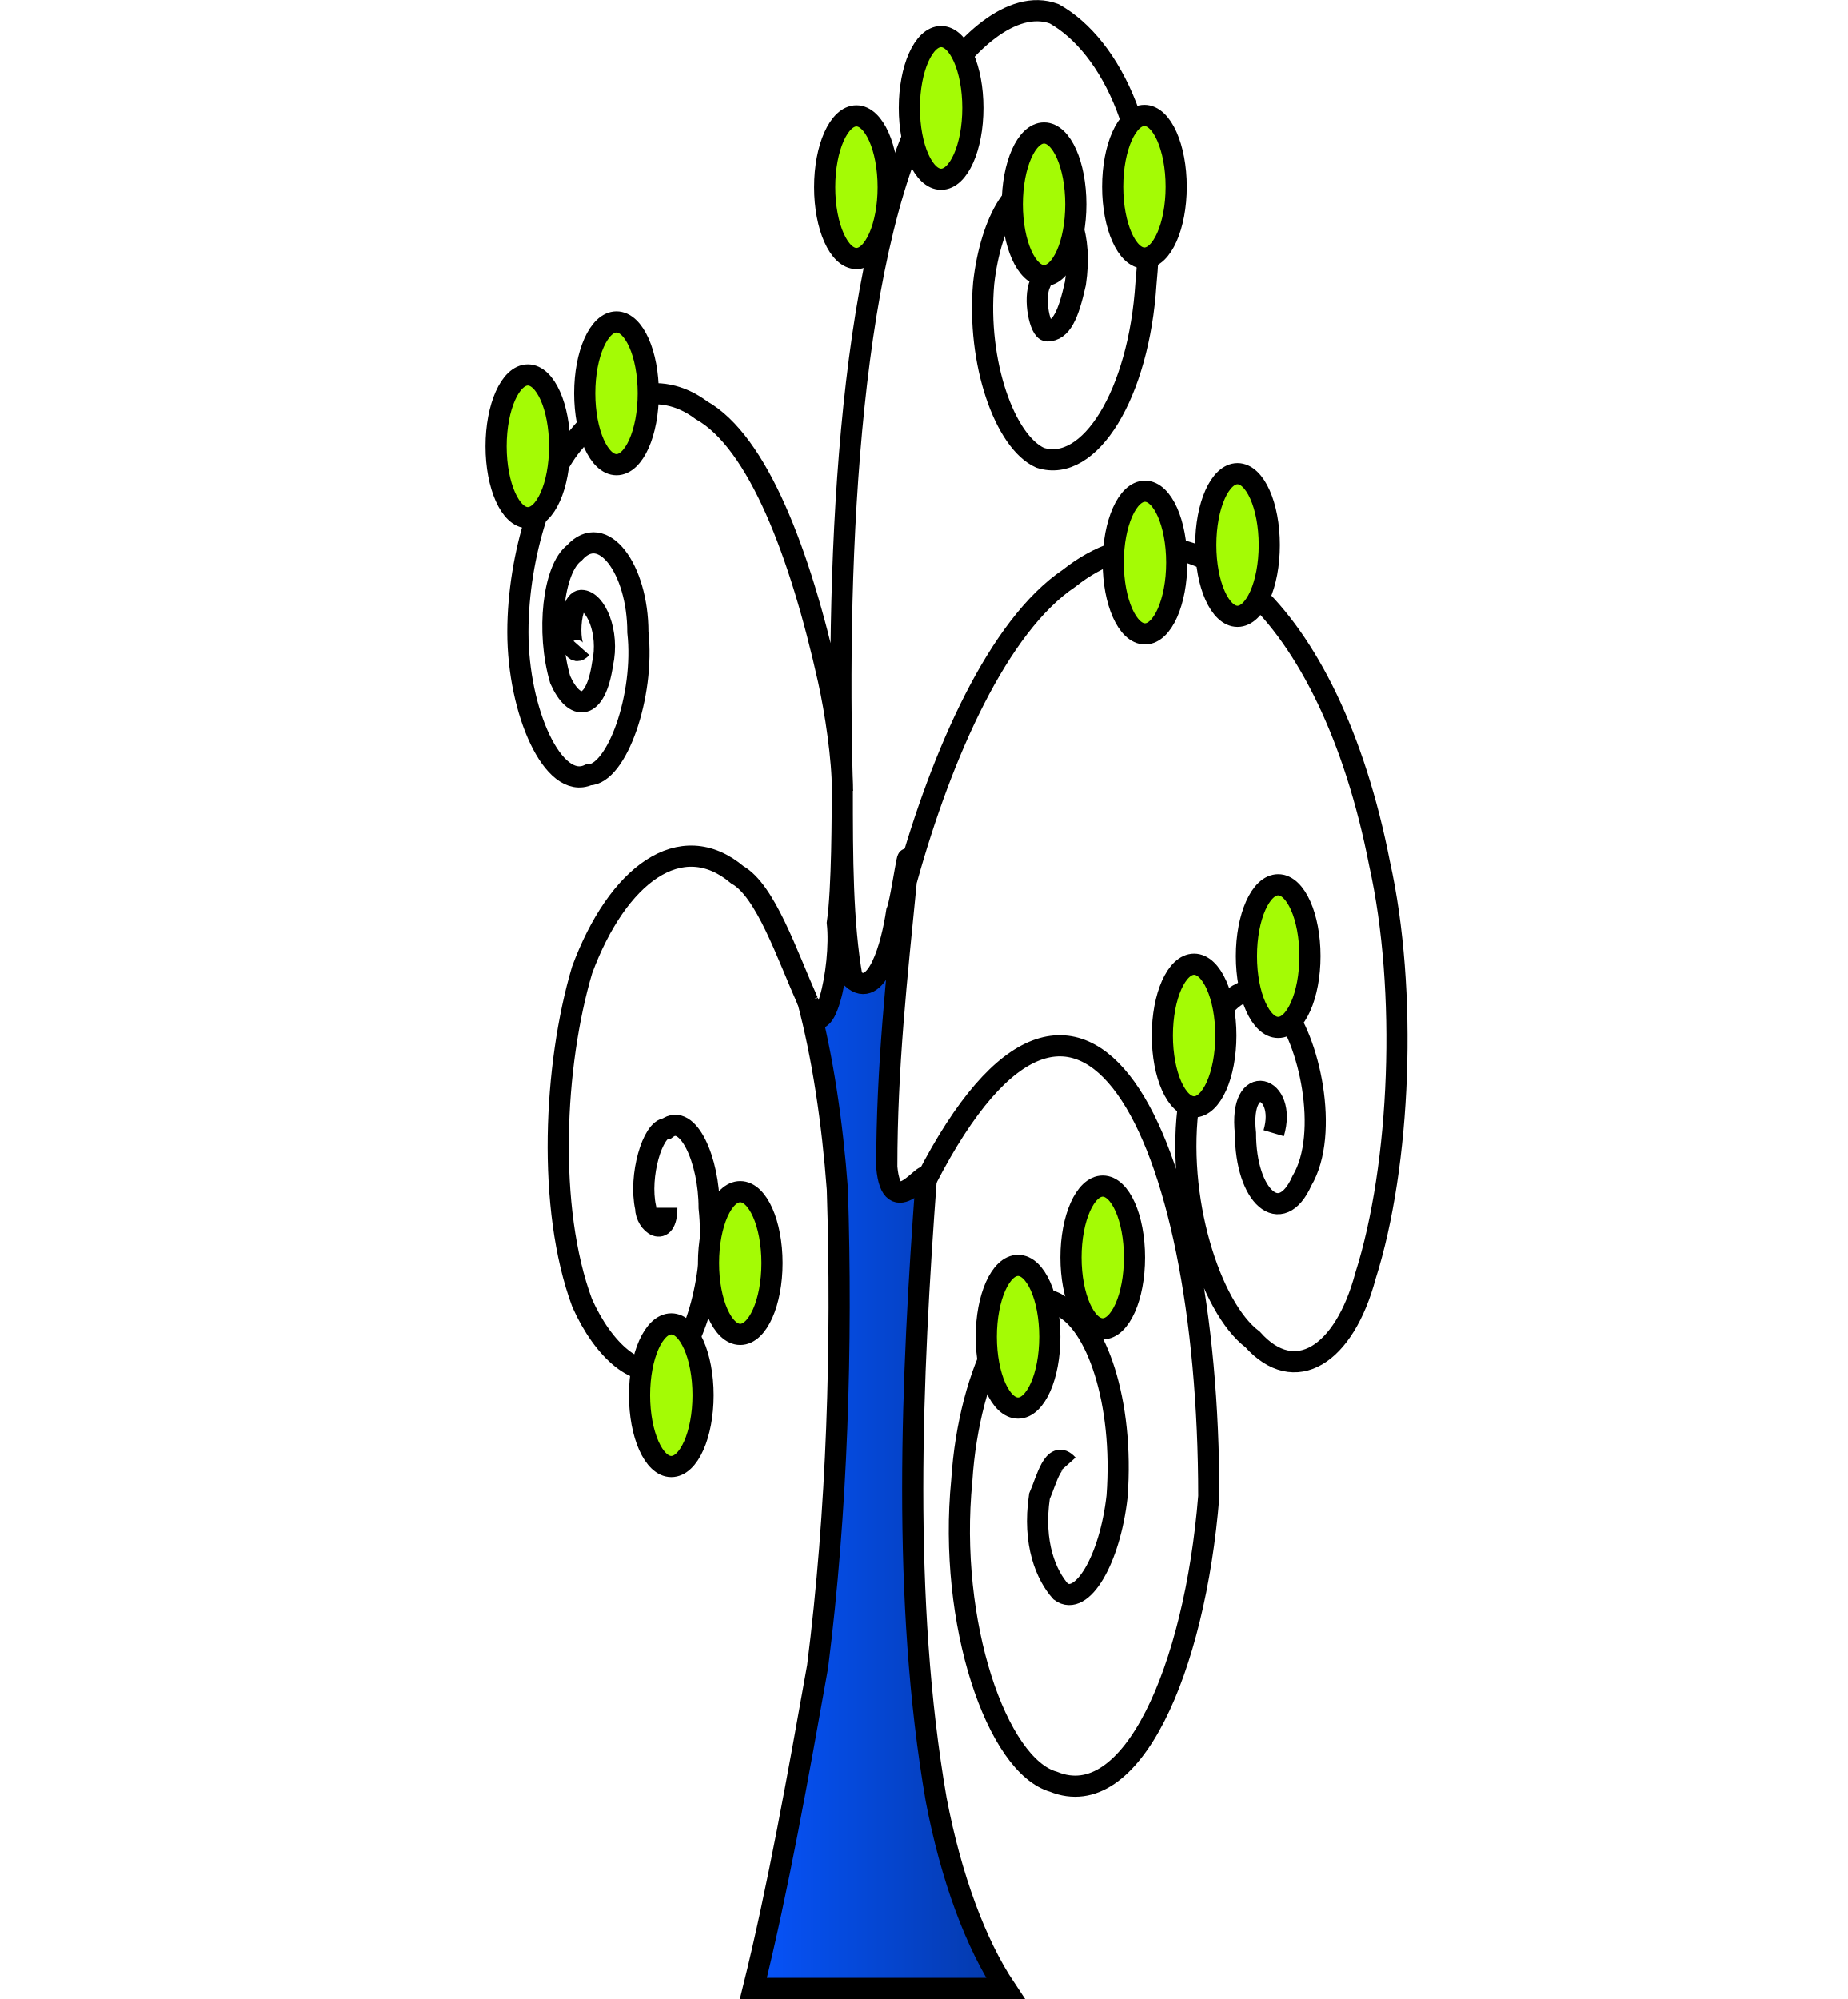
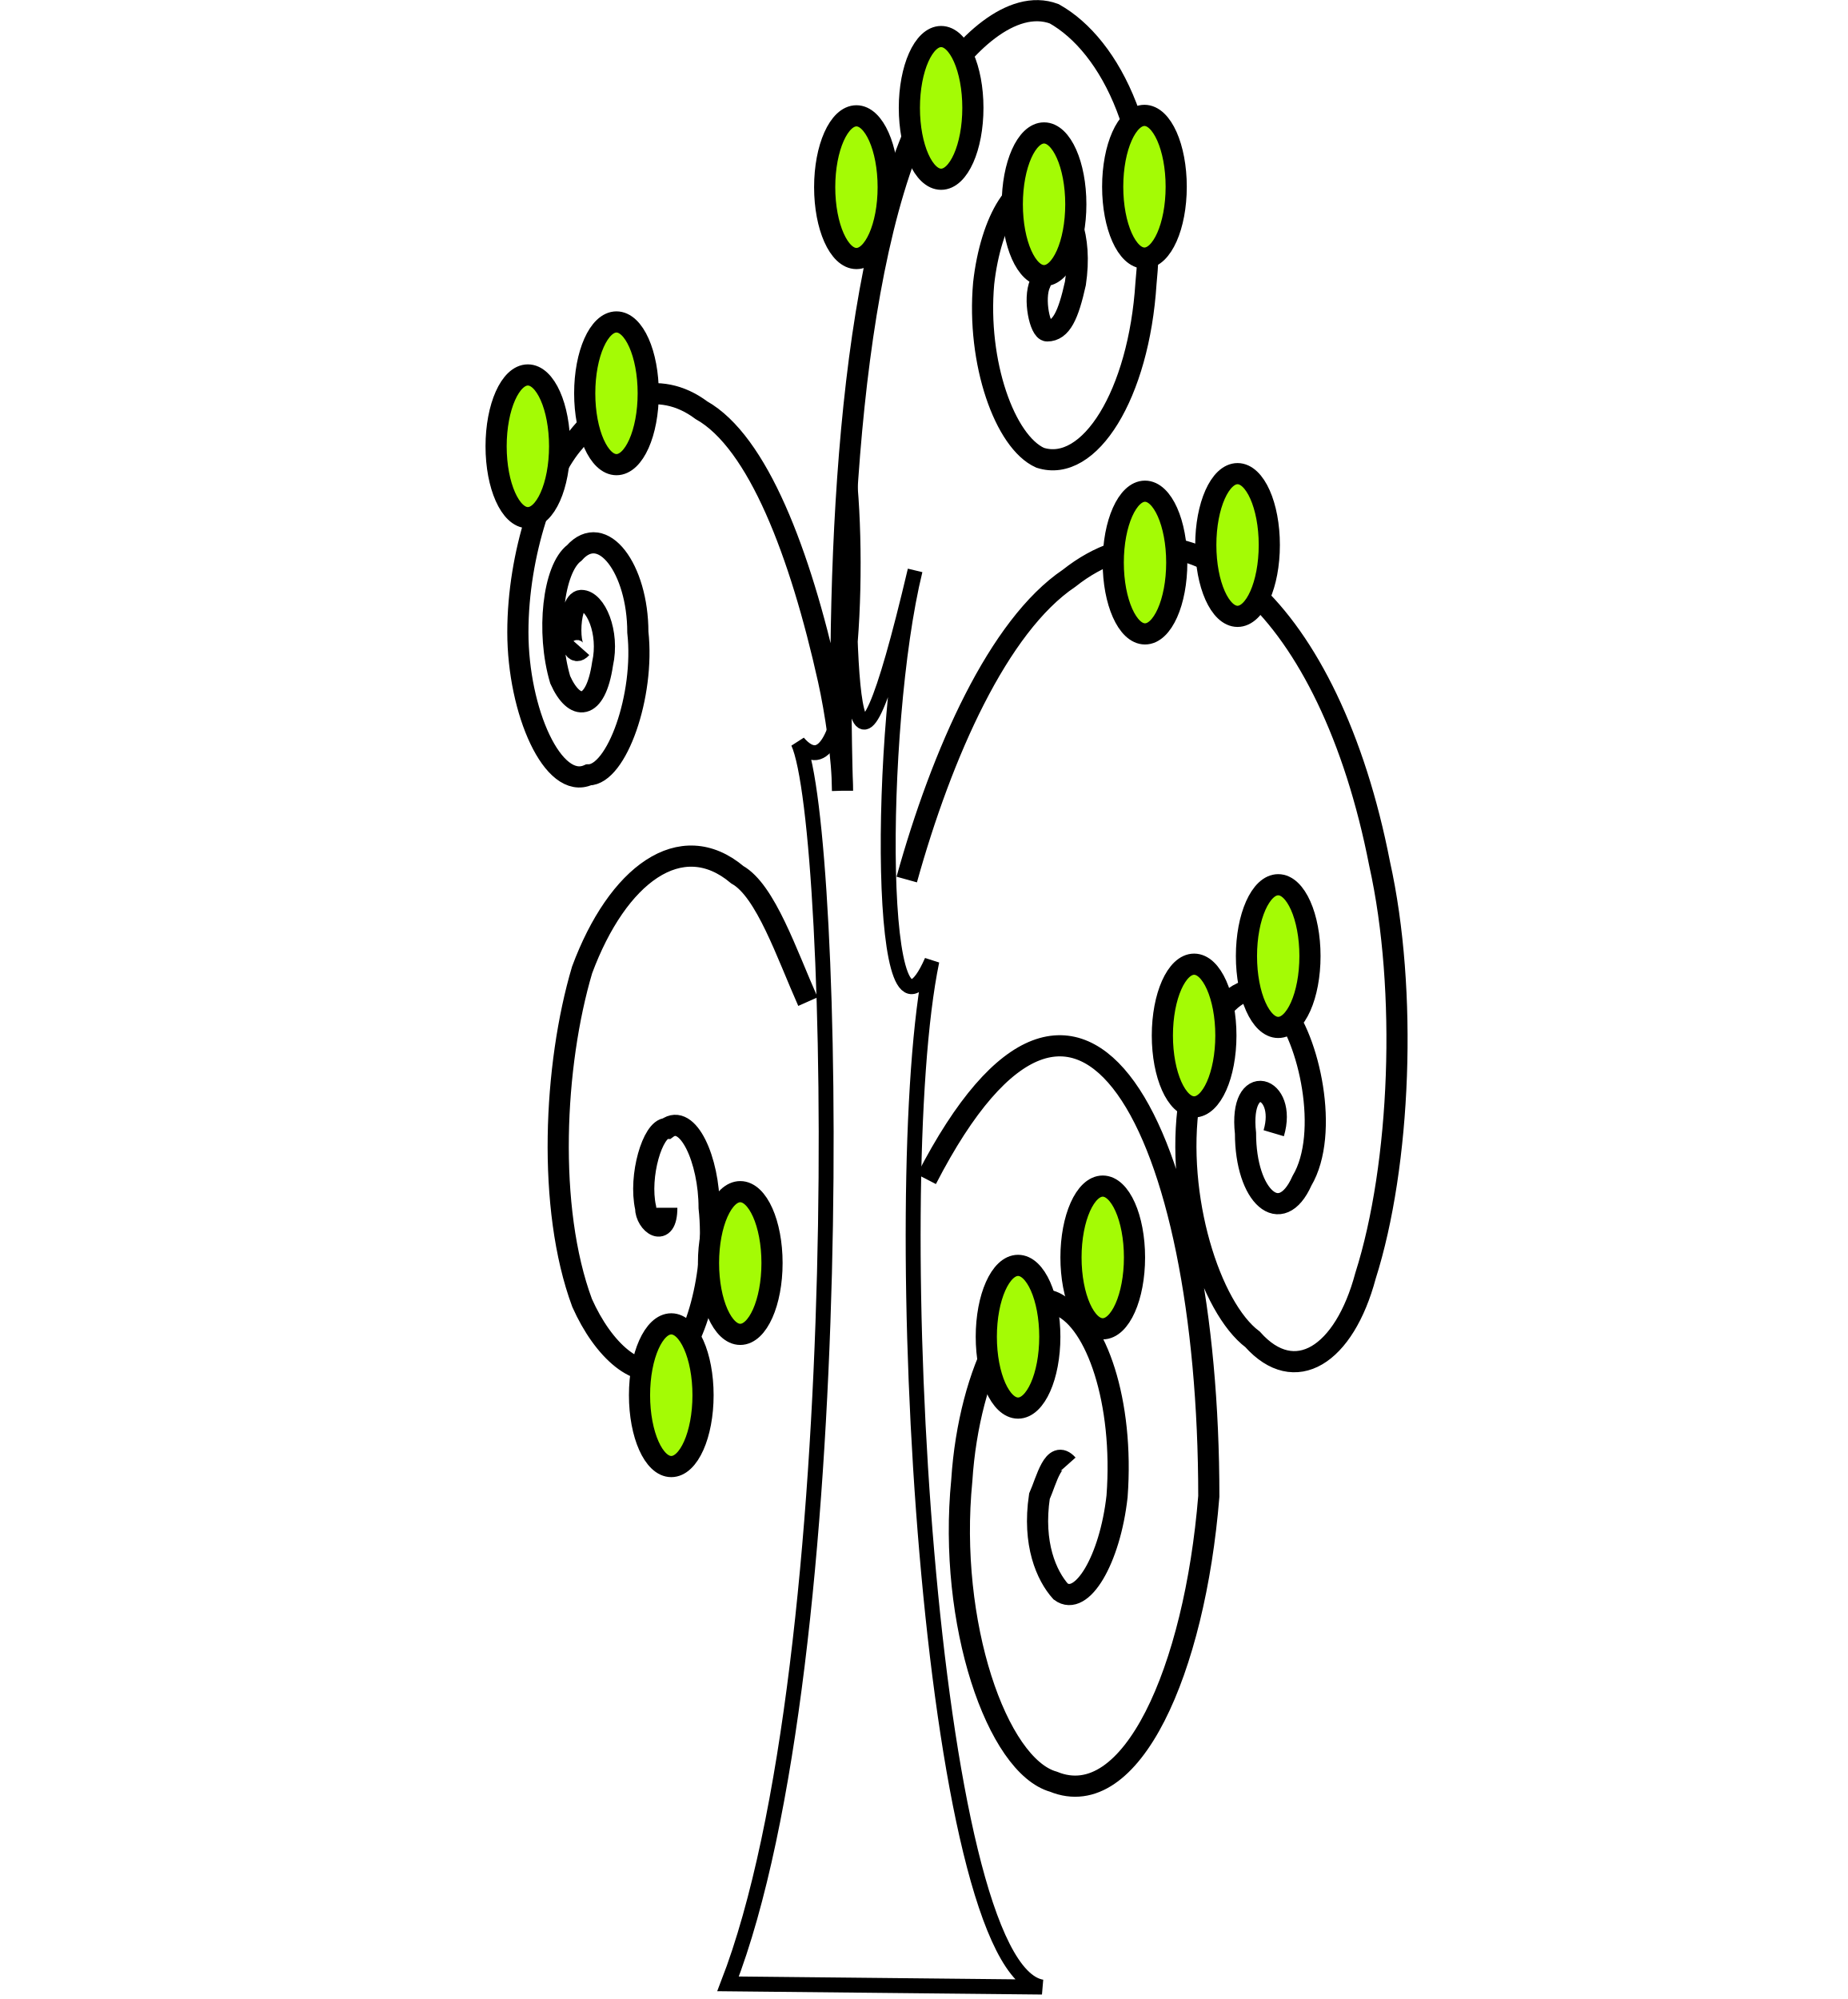
- <svg xmlns="http://www.w3.org/2000/svg" xmlns:xlink="http://www.w3.org/1999/xlink" id="wugTree1" width="123.806" height="133.948" viewBox="0 0 225.102 243.542" version="1.1" style="enable-background:new">
+ <svg xmlns="http://www.w3.org/2000/svg" id="wugTree1" width="123.806" height="133.948" viewBox="0 0 225.102 243.542" version="1.1" style="enable-background:new">
  <defs id="defs158">
+     <linearGradient gradientUnits="userSpaceOnUse" id="linearGradient4266" x1="139.86" y1="140.978" x2="195.697" y2="140.978" gradientTransform="matrix(0.7289455,0,0,1.371845,0,-10.90909)">
+       <stop offset="0%" stop-color="#0655ff" style="-webkit-tap-highlight-color:rgba(0, 0, 0, 0);stop-color:#000000;stop-opacity:1" id="stop4268" />
+       <stop offset="100%" stop-color="#0436a1" style="-webkit-tap-highlight-color: rgba(0, 0, 0, 0);" id="stop4270" />
+     </linearGradient>
    <defs id="defs4441">
      <linearGradient id="00-_13ff04-_0a8e02" x1="80.526" y1="67.29" x2="225.979" y2="67.29" gradientTransform="matrix(0.7879391,0,0,1.269134,0,-10.90909)" gradientUnits="userSpaceOnUse">
        <stop offset="0%" stop-color="#13ff04" style="-webkit-tap-highlight-color: rgba(0, 0, 0, 0);" id="stop4444" />
        <stop offset="100%" stop-color="#0a8e02" style="-webkit-tap-highlight-color: rgba(0, 0, 0, 0);" id="stop4446" />
      </linearGradient>
    </defs>
    <defs id="defs4125">
      <linearGradient id="710-_27ff0b-_158906" x1="50.055" y1="238.167" x2="144.386" y2="238.167" gradientTransform="matrix(1.231472,0,0,0.8120364,0,-10.90909)" gradientUnits="userSpaceOnUse">
        <stop offset="0%" stop-color="#27ff0b" style="-webkit-tap-highlight-color: rgba(0, 0, 0, 0);" id="stop4128" />
        <stop offset="100%" stop-color="#158906" style="-webkit-tap-highlight-color: rgba(0, 0, 0, 0);" id="stop4130" />
      </linearGradient>
    </defs>
    <defs id="defs3809">
      <linearGradient id="1420-_33ff22-_20a215" x1="223.498" y1="39.126" x2="308.072" y2="39.126" gradientTransform="scale(0.4581488,2.182697)" gradientUnits="userSpaceOnUse">
        <stop offset="0%" stop-color="#33ff22" style="-webkit-tap-highlight-color: rgba(0, 0, 0, 0);" id="stop3812" />
        <stop offset="100%" stop-color="#20a215" style="-webkit-tap-highlight-color: rgba(0, 0, 0, 0);" id="stop3814" />
      </linearGradient>
    </defs>
    <defs id="defs7">
      <linearGradient gradientTransform="matrix(0.7289455,0,0,1.371845,0,-10.90909)" y2="140.978" x2="195.697" y1="140.978" x1="139.86" id="2130-_0655ff-_0436a1" gradientUnits="userSpaceOnUse">
        <stop id="stop10" style="-webkit-tap-highlight-color: rgba(0, 0, 0, 0);" stop-color="#0655ff" offset="0%" />
        <stop id="stop12" style="-webkit-tap-highlight-color: rgba(0, 0, 0, 0);" stop-color="#0436a1" offset="100%" />
      </linearGradient>
    </defs>
    <linearGradient gradientTransform="matrix(0.7289455,0,0,1.371845,0.02859581,0.06507533)" y2="140.978" x2="195.697" y1="140.978" x1="139.86" id="2130-_0655ff-_0436a1-6" gradientUnits="userSpaceOnUse">
      <stop id="stop10-9" style="-webkit-tap-highlight-color: rgba(0, 0, 0, 0);" stop-color="#0655ff" offset="0%" />
      <stop id="stop12-6" style="-webkit-tap-highlight-color: rgba(0, 0, 0, 0);" stop-color="#0436a1" offset="100%" />
    </linearGradient>
-     <linearGradient xlink:href="#2130-_0655ff-_0436a1" id="linearGradient3518" gradientUnits="userSpaceOnUse" gradientTransform="matrix(0.6267223,0,0,2.650103,6.867487,-271.9811)" x1="139.86" y1="140.978" x2="195.697" y2="140.978" />
-     <linearGradient xlink:href="#2130-_0655ff-_0436a1" id="linearGradient3524" gradientUnits="userSpaceOnUse" gradientTransform="matrix(0.656935,0,0,1.236324,4.694558,4.121532)" x1="139.86" y1="140.978" x2="195.697" y2="140.978" />
-     <linearGradient xlink:href="#2130-_0655ff-_0436a1" id="linearGradient3418" gradientUnits="userSpaceOnUse" gradientTransform="matrix(1.271161,0,0,1.228629,-111.7246,5.280524)" x1="139.86" y1="140.978" x2="195.697" y2="140.978" />
-     <linearGradient xlink:href="#2130-_0655ff-_0436a1" id="linearGradient3428" gradientUnits="userSpaceOnUse" gradientTransform="matrix(1.253135,0,0,2.638403,-108.4903,-270.2188)" x1="139.86" y1="140.978" x2="195.697" y2="140.978" />
+     <linearGradient id="00-_13ff04-_0a8e02-2" x1="80.526" y1="67.29" x2="225.979" y2="67.29" gradientTransform="matrix(0.7879391,0,0,1.269134,-14.1529,-21.10724)" gradientUnits="userSpaceOnUse">
+       <stop offset="0%" stop-color="#13ff04" style="-webkit-tap-highlight-color: rgba(0, 0, 0, 0);" id="stop4444-9" />
+       <stop offset="100%" stop-color="#0a8e02" style="-webkit-tap-highlight-color: rgba(0, 0, 0, 0);" id="stop4446-1" />
+     </linearGradient>
+     <linearGradient gradientTransform="matrix(0.7289455,0,0,1.371845,0,-10.90909)" y2="140.978" x2="195.697" y1="140.978" x1="139.86" id="linearGradient4261" gradientUnits="userSpaceOnUse">
+       <stop id="stop10-0" style="-webkit-tap-highlight-color: rgba(0, 0, 0, 0);" stop-color="#0655ff" offset="0%" />
+       <stop id="stop12-62" style="-webkit-tap-highlight-color: rgba(0, 0, 0, 0);" stop-color="#0436a1" offset="100%" />
+     </linearGradient>
+     <linearGradient id="00-_13ff04-_0a8e02-9" x1="80.526" y1="67.29" x2="225.979" y2="67.29" gradientTransform="matrix(0.7879391,0,0,1.269134,-14.1529,-22.21958)" gradientUnits="userSpaceOnUse">
+       <stop offset="0%" stop-color="#13ff04" style="-webkit-tap-highlight-color: rgba(0, 0, 0, 0);" id="stop4444-2" />
+       <stop offset="100%" stop-color="#0a8e02" style="-webkit-tap-highlight-color: rgba(0, 0, 0, 0);" id="stop4446-0" />
+     </linearGradient>
+     <linearGradient id="710-_27ff0b-_158906-9" x1="50.055" y1="238.167" x2="144.386" y2="238.167" gradientTransform="matrix(1.231472,0,0,0.8120364,-16.2539,-22.86161)" gradientUnits="userSpaceOnUse">
+       <stop offset="0%" stop-color="#27ff0b" style="-webkit-tap-highlight-color: rgba(0, 0, 0, 0);" id="stop4128-2" />
+       <stop offset="100%" stop-color="#158906" style="-webkit-tap-highlight-color: rgba(0, 0, 0, 0);" id="stop4130-2" />
+     </linearGradient>
  </defs>
  <g id="layer1" style="display:none" transform="translate(-4.200641,-5.414455)">
-     <path id="trunk-00" style="opacity:1;fill:url(#linearGradient3524);fill-opacity:1;stroke:#000000;stroke-width:1.802" d="m 98.105,246.548 c 3.154,-5.678 5.678,-11.986 8.201,-18.295 2.523,-8.832 3.154,-18.295 2.523,-27.127 -0.631,-3.785 -1.893,-7.57 -3.785,-10.724 1.893,3.154 4.416,-1.893 3.785,-4.416 0.631,-1.893 0.631,-6.309 0.631,-7.57 0,3.785 0,7.57 1.262,10.724 3.154,1.262 5.047,-1.893 5.678,-3.785 0.631,-0.631 1.893,-5.047 1.262,-1.893 -1.262,5.678 -2.523,10.724 -2.523,16.402 0.631,3.154 5.047,0 5.047,0.631 -1.893,11.355 -3.154,23.972 1.262,35.328 1.893,4.416 5.047,8.201 8.832,10.724 -10.724,0 -21.449,0 -32.173,0 z" />
    <path id="branches-00" style="display:inline;fill:none;stroke:#000000;stroke-width:1.802" d="m 105.07,190.461 c -2.704,-2.704 -5.407,-6.308 -9.012,-7.21 -7.21,-2.704 -15.321,0 -19.827,5.407 -3.605,5.407 -4.506,13.518 0,18.925 2.704,2.704 7.21,4.506 10.815,3.605 3.605,-0.901 6.308,-5.407 5.407,-9.012 0,-2.704 -2.704,-5.407 -5.407,-4.506 -1.802,0 -3.605,2.704 -2.704,4.506 0,0.901 2.704,1.802 2.704,0 m 22.44,-23.702 c 0,-1.802 -0.901,-4.506 -1.802,-6.309 -3.605,-7.21 -9.012,-13.518 -16.222,-15.321 -5.407,-1.802 -11.716,-0.901 -16.222,1.802 -3.605,1.802 -7.21,6.308 -7.21,10.815 0,4.506 4.506,9.012 9.012,8.111 3.605,0 7.21,-4.506 6.308,-8.111 0,-3.605 -4.506,-6.308 -8.111,-4.506 -2.704,0.901 -3.605,4.506 -1.802,7.21 1.802,1.802 4.506,1.802 5.407,-0.901 0.901,-1.802 -0.901,-3.605 -2.704,-3.605 -1.802,0 -1.802,3.605 0,2.704 m 33.345,8.111 c -0.901,-13.518 0.901,-31.542 11.716,-39.653 3.605,-2.704 9.913,-5.407 15.321,-4.506 7.21,1.802 13.518,7.21 11.716,15.321 -0.901,6.309 -7.21,10.815 -13.518,9.913 -4.506,-0.901 -8.111,-5.407 -7.21,-9.913 0.901,-3.605 4.506,-6.308 8.111,-5.407 2.704,0.901 4.506,2.704 3.605,5.407 -0.901,1.802 -1.802,2.704 -3.605,2.704 -0.901,0 -1.802,-1.802 -0.901,-2.704 0,-0.901 0.901,-0.901 1.802,-0.901 m -18.835,34.787 c 4.506,-7.21 11.716,-14.419 20.728,-17.123 15.321,-5.407 33.345,1.802 39.653,16.222 3.605,7.21 2.704,17.123 -1.802,23.432 -2.704,4.506 -9.012,6.308 -14.419,3.605 -5.407,-1.802 -9.913,-8.111 -8.111,-13.518 0.901,-4.506 7.21,-8.111 11.716,-5.407 3.605,1.802 6.309,7.21 2.704,9.913 -2.704,2.704 -7.21,0.901 -7.21,-2.704 -0.901,-3.605 5.407,-2.704 3.605,0 m -44.34,2.614 c 19.827,-17.123 36.049,-2.704 36.049,18.024 -1.802,9.913 -9.913,18.024 -19.827,16.222 -7.21,-0.901 -13.518,-9.012 -11.716,-17.123 0.901,-6.309 7.21,-11.716 12.617,-9.913 4.506,0.901 8.111,5.407 7.21,10.815 -0.901,3.605 -4.506,6.308 -7.21,5.407 -1.802,-0.901 -3.605,-2.704 -2.704,-5.407 0.901,-0.901 1.802,-2.704 3.605,-1.802" />
    <path id="fruits-00" style="fill:#a4fb05;stroke:#000000;stroke-width:1.802" d="m 126.133,139.664 a 4.055,4.055 0 0 1 -4.055,4.055 4.055,4.055 0 0 1 -4.055,-4.055 4.055,4.055 0 0 1 4.055,-4.055 4.055,4.055 0 0 1 4.055,4.055 z m -52.772,19.234 a 4.055,4.055 0 0 1 -4.055,4.055 4.055,4.055 0 0 1 -4.055,-4.055 4.055,4.055 0 0 1 4.055,-4.055 4.055,4.055 0 0 1 4.055,4.055 z m 11.316,-3.012 a 4.055,4.055 0 0 1 -4.055,4.055 4.055,4.055 0 0 1 -4.055,-4.055 4.055,4.055 0 0 1 4.055,-4.055 4.055,4.055 0 0 1 4.055,4.055 z m 30.641,-11.716 a 4.055,4.055 0 0 1 -4.055,4.055 4.055,4.055 0 0 1 -4.055,-4.055 4.055,4.055 0 0 1 4.055,-4.055 4.055,4.055 0 0 1 4.055,4.055 z m 36.777,-0.025 a 4.055,4.055 0 0 1 -4.055,4.055 4.055,4.055 0 0 1 -4.055,-4.055 4.055,4.055 0 0 1 4.055,-4.055 4.055,4.055 0 0 1 4.055,4.055 z m -12.819,0.998 a 4.055,4.055 0 0 1 -4.055,4.055 4.055,4.055 0 0 1 -4.055,-4.055 4.055,4.055 0 0 1 4.055,-4.055 4.055,4.055 0 0 1 4.055,4.055 z m 24.708,19.365 a 4.055,4.055 0 0 1 -4.055,4.055 4.055,4.055 0 0 1 -4.055,-4.055 4.055,4.055 0 0 1 4.055,-4.055 4.055,4.055 0 0 1 4.055,4.055 z m -11.817,0.997 a 4.055,4.055 0 0 1 -4.055,4.055 4.055,4.055 0 0 1 -4.055,-4.055 4.055,4.055 0 0 1 4.055,-4.055 4.055,4.055 0 0 1 4.055,4.055 z m 6.273,26.883 a 4.055,4.055 0 0 1 -4.055,4.055 4.055,4.055 0 0 1 -4.055,-4.055 4.055,4.055 0 0 1 4.055,-4.055 4.055,4.055 0 0 1 4.055,4.055 z m 10.738,-4.516 a 4.055,4.055 0 0 1 -4.055,4.055 4.055,4.055 0 0 1 -4.055,-4.055 4.055,4.055 0 0 1 4.055,-4.055 4.055,4.055 0 0 1 4.055,4.055 z m -68.695,17.445 a 4.055,4.055 0 0 1 -4.055,4.055 4.055,4.055 0 0 1 -4.055,-4.055 4.055,4.055 0 0 1 4.055,-4.055 4.055,4.055 0 0 1 4.055,4.055 z m -8.81,7.513 a 4.055,4.055 0 0 1 -4.055,4.055 4.055,4.055 0 0 1 -4.055,-4.055 4.055,4.055 0 0 1 4.055,-4.055 4.055,4.055 0 0 1 4.055,4.055 z m 55.097,-7.829 a 4.055,4.055 0 0 1 -4.055,4.055 4.055,4.055 0 0 1 -4.055,-4.055 4.055,4.055 0 0 1 4.055,-4.055 4.055,4.055 0 0 1 4.055,4.055 z m -10.815,4.506 a 4.055,4.055 0 0 1 -4.055,4.055 4.055,4.055 0 0 1 -4.055,-4.055 4.055,4.055 0 0 1 4.055,-4.055 4.055,4.055 0 0 1 4.055,4.055 z" />
+     <path style="display:inline;fill:none;fill-rule:evenodd;stroke:#000000;stroke-width:1.818px;stroke-linecap:butt;stroke-linejoin:miter;stroke-opacity:1;enable-background:new" d="m 97.895,246.201 31.887,0.394 c -10.12,-7.992 -13.229,-21.773 -9.842,-46.453 -4.119,1.329 -6.678,1.9 -2.362,-16.928 -7.157,13.796 -7.552,0.685 -8.661,-9.054 1.502,12.799 -0.507,16.67 -3.591,16.208 4.455,11.3 5.168,35.119 -7.432,55.834 z" id="trunk-00" />
  </g>
  <g style="display:none" id="g3410" transform="translate(-4.200641,-5.414455)">
-     <path d="m 69.024,246.198 c 6.103,-5.642 10.986,-11.912 15.869,-18.181 4.883,-8.777 6.103,-18.181 4.883,-26.958 -1.221,-3.762 -3.662,-7.523 -7.324,-10.658 3.662,3.135 8.545,-1.881 7.324,-4.388 1.221,-1.881 1.221,-6.269 1.221,-7.523 0,3.762 0,7.523 2.441,10.658 6.103,1.254 9.765,-1.881 10.986,-3.762 1.221,-0.627 3.662,-5.015 2.441,-1.881 -2.441,5.642 -4.883,10.658 -4.883,16.3 1.221,3.135 9.765,0 9.765,0.627 -3.662,11.285 -6.103,23.823 2.441,35.108 3.662,4.388 9.765,8.15 17.09,10.658 -20.752,0 -41.503,0 -62.255,0 z" style="opacity:1;fill:url(#linearGradient3418);fill-opacity:1;stroke:#000000;stroke-width:2.499" id="trunk-10" />
+     <path d="m 49.146,246.138 c 11,-6.3 19.8,-13.3 28.6,-20.3 8.8,-9.8 11,-20.3 8.8,-30.1 -2.2,-4.2 -6.6,-8.4 -13.2,-11.9 6.6,3.5 15.4,-2.1 13.2,-4.9 2.2,-2.1 2.2,-7 2.2,-8.4 0,4.2 0,8.4 4.4,11.9 11,1.4 17.6,-2.1 19.8,-4.2 2.2,-0.7 6.6,-5.6 4.4,-2.1 -4.4,6.3 -8.8,11.9 -8.8,18.2 2.2,3.5 17.6,0 17.6,0.7 -6.6,12.6 -11,26.6 4.4,39.2 6.6,4.9 17.6,9.1 30.8,11.9 -37.4,0 -74.8,0 -112.2,0 z" style="display:inline;opacity:1;fill:url(#710-_27ff0b-_158906-9);fill-opacity:1;stroke:#000000;stroke-width:2" id="trunk-10-8" />
    <path d="m 82.501,190.46 c -5.232,-2.687 -10.463,-6.269 -17.438,-7.165 -13.951,-2.687 -29.645,0 -38.364,5.374 -6.975,5.374 -8.719,13.434 0,18.808 5.232,2.687 13.951,4.478 20.926,3.582 6.975,-0.896 12.207,-5.374 10.463,-8.956 0,-2.687 -5.232,-5.374 -10.463,-4.478 -3.488,0 -6.975,2.687 -5.232,4.478 0,0.896 5.232,1.791 5.232,0 m 43.421,-23.554 c 0,-1.791 -1.744,-4.478 -3.488,-6.269 -6.975,-7.165 -17.438,-13.434 -31.389,-15.225 -10.463,-1.791 -22.67,-0.896 -31.389,1.791 -6.975,1.791 -13.951,6.269 -13.951,10.747 0,4.478 8.719,8.956 17.438,8.06 6.975,0 13.951,-4.478 12.207,-8.06 0,-3.582 -8.719,-6.269 -15.695,-4.478 -5.232,0.896 -6.975,4.478 -3.488,7.165 3.488,1.791 8.719,1.791 10.463,-0.896 1.744,-1.791 -1.744,-3.582 -5.232,-3.582 -3.488,0 -3.488,3.582 0,2.687 m 64.522,8.06 c -1.744,-13.434 1.744,-31.346 22.67,-39.407 6.975,-2.687 19.182,-5.374 29.645,-4.478 13.951,1.791 26.158,7.165 22.67,15.225 -1.744,6.269 -13.951,10.747 -26.158,9.852 -8.719,-0.896 -15.695,-5.374 -13.951,-9.852 1.744,-3.582 8.719,-6.269 15.695,-5.374 5.231,0.896 8.719,2.687 6.975,5.374 -1.744,1.791 -3.488,2.687 -6.975,2.687 -1.744,0 -3.488,-1.791 -1.744,-2.687 0,-0.896 1.744,-0.896 3.488,-0.896 M 106.915,183.564 c 8.719,-7.165 22.67,-14.33 40.108,-17.016 29.645,-5.374 64.522,1.791 76.729,16.121 6.975,7.165 5.231,17.016 -3.488,23.286 -5.231,4.478 -17.438,6.269 -27.901,3.582 -10.463,-1.791 -19.182,-8.06 -15.695,-13.434 1.744,-4.478 13.951,-8.06 22.67,-5.374 6.975,1.791 12.207,7.165 5.231,9.852 -5.231,2.687 -13.951,0.896 -13.951,-2.687 -1.744,-3.582 10.463,-2.687 6.975,0 m -85.797,2.597 c 38.364,-17.016 69.753,-2.687 69.753,17.912 -3.488,9.852 -19.182,17.912 -38.364,16.121 -13.951,-0.896 -26.158,-8.956 -22.67,-17.016 1.744,-6.269 13.951,-11.643 24.414,-9.852 8.719,0.896 15.695,5.374 13.951,10.747 -1.744,3.582 -8.719,6.269 -13.951,5.374 -3.488,-0.896 -6.975,-2.687 -5.231,-5.374 1.744,-0.896 3.488,-2.687 6.975,-1.791" style="display:inline;fill:none;stroke:#000000;stroke-width:2.499" id="branches-10" />
    <path d="m 123.257,139.979 a 7.847,4.03 0 0 1 -7.847,4.03 7.847,4.03 0 0 1 -7.847,-4.03 7.847,4.03 0 0 1 7.847,-4.03 7.847,4.03 0 0 1 7.847,4.03 z M 21.145,159.094 a 7.847,4.03 0 0 1 -7.847,4.03 7.847,4.03 0 0 1 -7.847,-4.03 7.847,4.03 0 0 1 7.847,-4.03 7.847,4.03 0 0 1 7.847,4.03 z m 21.896,-2.994 a 7.847,4.03 0 0 1 -7.847,4.03 7.847,4.03 0 0 1 -7.847,-4.03 7.847,4.03 0 0 1 7.847,-4.03 7.847,4.03 0 0 1 7.847,4.03 z m 59.29,-11.643 a 7.847,4.03 0 0 1 -7.847,4.03 7.847,4.03 0 0 1 -7.847,-4.03 7.847,4.03 0 0 1 7.847,-4.03 7.847,4.03 0 0 1 7.847,4.03 z m 71.163,-0.025 a 7.847,4.03 0 0 1 -7.847,4.03 7.847,4.03 0 0 1 -7.847,-4.03 7.847,4.03 0 0 1 7.847,-4.03 7.847,4.03 0 0 1 7.847,4.03 z m -24.805,0.991 a 7.847,4.03 0 0 1 -7.847,4.03 7.847,4.03 0 0 1 -7.847,-4.03 7.847,4.03 0 0 1 7.847,-4.03 7.847,4.03 0 0 1 7.847,4.03 z m 47.809,19.245 a 7.847,4.03 0 0 1 -7.847,4.03 7.847,4.03 0 0 1 -7.847,-4.03 7.847,4.03 0 0 1 7.847,-4.03 7.847,4.03 0 0 1 7.847,4.03 z M 173.633,165.66 a 7.847,4.03 0 0 1 -7.847,4.03 7.847,4.03 0 0 1 -7.847,-4.03 7.847,4.03 0 0 1 7.847,-4.03 7.847,4.03 0 0 1 7.847,4.03 z m 12.137,26.716 a 7.847,4.03 0 0 1 -7.847,4.03 7.847,4.03 0 0 1 -7.847,-4.03 7.847,4.03 0 0 1 7.847,-4.03 7.847,4.03 0 0 1 7.847,4.03 z m 20.778,-4.488 a 7.847,4.03 0 0 1 -7.847,4.03 7.847,4.03 0 0 1 -7.847,-4.03 7.847,4.03 0 0 1 7.847,-4.03 7.847,4.03 0 0 1 7.847,4.03 z M 73.625,205.225 a 7.847,4.03 0 0 1 -7.847,4.03 7.847,4.03 0 0 1 -7.847,-4.03 7.847,4.03 0 0 1 7.847,-4.03 7.847,4.03 0 0 1 7.847,4.03 z m -17.047,7.467 a 7.847,4.03 0 0 1 -7.847,4.03 7.847,4.03 0 0 1 -7.847,-4.03 7.847,4.03 0 0 1 7.847,-4.03 7.847,4.03 0 0 1 7.847,4.03 z m 106.613,-7.781 a 7.847,4.03 0 0 1 -7.847,4.03 7.847,4.03 0 0 1 -7.847,-4.03 7.847,4.03 0 0 1 7.847,-4.03 7.847,4.03 0 0 1 7.847,4.03 z m -20.926,4.478 a 7.847,4.03 0 0 1 -7.847,4.03 7.847,4.03 0 0 1 -7.847,-4.03 7.847,4.03 0 0 1 7.847,-4.03 7.847,4.03 0 0 1 7.847,4.03 z" style="fill:#a4fb05;stroke:#000000;stroke-width:2.499" id="fruits-10" />
+     <path style="display:inline;fill:none;fill-rule:evenodd;stroke:#000000;stroke-width:1.818px;stroke-linecap:butt;stroke-linejoin:miter;stroke-opacity:1;enable-background:new" d="m 49.806,245.564 109.863,0.576 c -19.821,0.035 -52.119,-19.574 -34.045,-51.097 -7.867,1.284 -25.37,6.04 -8.37,-17.78 -11.202,10.346 -31.179,6.957 -27.8,-4.87 0.298,8.712 -11.52,12.05 -15.489,11.752 36.062,26.135 -8.279,51.177 -24.159,61.419 z" id="trunk-10" />
  </g>
  <g style="display:inline" id="g3510" transform="translate(-4.200641,-5.414455)">
-     <path d="m 95.982,247.668 c 3.009,-12.17 5.417,-25.693 7.824,-39.215 2.407,-18.931 3.009,-39.215 2.407,-58.147 -0.602,-8.113 -1.806,-16.227 -3.611,-22.988 1.806,6.761 4.213,-4.057 3.611,-9.466 0.602,-4.057 0.602,-13.522 0.602,-16.227 0,8.114 0,16.227 1.204,22.988 3.009,2.704 4.815,-4.057 5.417,-8.113 0.602,-1.352 1.806,-10.818 1.204,-4.057 -1.204,12.17 -2.407,22.988 -2.407,35.158 0.602,6.761 4.815,0 4.815,1.352 -1.806,24.34 -3.009,51.385 1.204,75.726 1.806,9.466 4.815,17.579 8.426,22.988 -10.231,0 -20.462,0 -30.694,0 z" style="opacity:1;fill:url(#linearGradient3518);fill-opacity:1;stroke:#000000;stroke-width:2.578" id="trunk-01" />
    <path d="m 102.627,127.444 c -2.579,-5.795 -5.159,-13.522 -8.598,-15.454 -6.878,-5.795 -14.616,0 -18.915,11.591 -3.439,11.591 -4.299,28.977 0,40.567 2.579,5.795 6.878,9.659 10.317,7.727 3.439,-1.932 6.018,-11.591 5.159,-19.318 0,-5.795 -2.579,-11.591 -5.159,-9.659 -1.72,0 -3.439,5.795 -2.579,9.659 0,1.932 2.579,3.864 2.579,0 m 21.408,-50.806 c 0,-3.864 -0.86,-9.659 -1.72,-13.522 -3.439,-15.454 -8.598,-28.977 -15.476,-32.84 -5.159,-3.864 -11.177,-1.932 -15.476,3.864 -3.439,3.864 -6.878,13.522 -6.878,23.181 0,9.659 4.299,19.318 8.598,17.386 3.439,0 6.878,-9.659 6.018,-17.386 0,-7.727 -4.299,-13.522 -7.738,-9.659 -2.579,1.932 -3.439,9.659 -1.72,15.454 1.72,3.864 4.299,3.864 5.159,-1.932 0.86,-3.864 -0.86,-7.727 -2.579,-7.727 -1.72,0 -1.72,7.727 0,5.795 m 31.811,17.386 c -0.86,-28.977 0.86,-67.612 11.177,-84.998 3.439,-5.795 9.457,-11.591 14.616,-9.659 6.878,3.864 12.896,15.454 11.177,32.84 -0.86,13.522 -6.878,23.181 -12.896,21.25 -4.299,-1.932 -7.738,-11.591 -6.878,-21.25 0.86,-7.727 4.299,-13.522 7.738,-11.591 2.579,1.932 4.299,5.795 3.439,11.591 -0.86,3.864 -1.72,5.795 -3.439,5.795 -0.86,0 -1.72,-3.864 -0.86,-5.795 0,-1.932 0.86,-1.932 1.72,-1.932 m -17.969,74.567 c 4.299,-15.454 11.177,-30.909 19.775,-36.704 14.616,-11.591 31.811,3.864 37.83,34.772 3.439,15.454 2.579,36.704 -1.72,50.226 -2.579,9.659 -8.598,13.522 -13.756,7.727 -5.159,-3.864 -9.457,-17.386 -7.738,-28.977 0.86,-9.659 6.878,-17.386 11.177,-11.591 3.439,3.864 6.018,15.454 2.579,21.25 -2.579,5.795 -6.878,1.932 -6.878,-5.795 -0.86,-7.727 5.159,-5.795 3.439,0 m -42.3,5.602 c 18.915,-36.704 34.391,-5.795 34.391,38.636 -1.72,21.25 -9.457,38.636 -18.915,34.772 -6.878,-1.932 -12.896,-19.318 -11.177,-36.704 0.86,-13.522 6.878,-25.113 12.037,-21.25 4.299,1.932 7.738,11.591 6.878,23.181 -0.86,7.727 -4.299,13.522 -6.878,11.591 -1.72,-1.932 -3.439,-5.795 -2.579,-11.591 0.86,-1.932 1.72,-5.795 3.439,-3.864" style="display:inline;fill:none;stroke:#000000;stroke-width:2.578" id="branches-01" />
    <path d="m 122.721,18.559 a 3.869,8.693 0 0 1 -3.869,8.693 3.869,8.693 0 0 1 -3.869,-8.693 3.869,8.693 0 0 1 3.869,-8.693 3.869,8.693 0 0 1 3.869,8.693 z M 72.376,59.788 a 3.869,8.693 0 0 1 -3.869,8.693 3.869,8.693 0 0 1 -3.869,-8.693 3.869,8.693 0 0 1 3.869,-8.693 3.869,8.693 0 0 1 3.869,8.693 z m 10.795,-6.457 a 3.869,8.693 0 0 1 -3.869,8.693 3.869,8.693 0 0 1 -3.869,-8.693 3.869,8.693 0 0 1 3.869,-8.693 3.869,8.693 0 0 1 3.869,8.693 z M 112.404,28.218 a 3.869,8.693 0 0 1 -3.869,8.693 3.869,8.693 0 0 1 -3.869,-8.693 3.869,8.693 0 0 1 3.869,-8.693 3.869,8.693 0 0 1 3.869,8.693 z m 35.086,-0.053 a 3.869,8.693 0 0 1 -3.869,8.693 3.869,8.693 0 0 1 -3.869,-8.693 3.869,8.693 0 0 1 3.869,-8.693 3.869,8.693 0 0 1 3.869,8.693 z m -12.23,2.138 a 3.869,8.693 0 0 1 -3.869,8.693 3.869,8.693 0 0 1 -3.869,-8.693 3.869,8.693 0 0 1 3.869,-8.693 3.869,8.693 0 0 1 3.869,8.693 z m 23.572,41.51 a 3.869,8.693 0 0 1 -3.869,8.693 3.869,8.693 0 0 1 -3.869,-8.693 3.869,8.693 0 0 1 3.869,-8.693 3.869,8.693 0 0 1 3.869,8.693 z m -11.274,2.138 a 3.869,8.693 0 0 1 -3.869,8.693 3.869,8.693 0 0 1 -3.869,-8.693 3.869,8.693 0 0 1 3.869,-8.693 3.869,8.693 0 0 1 3.869,8.693 z m 5.984,57.625 a 3.869,8.693 0 0 1 -3.869,8.693 3.869,8.693 0 0 1 -3.869,-8.693 3.869,8.693 0 0 1 3.869,-8.693 3.869,8.693 0 0 1 3.869,8.693 z m 10.244,-9.68 a 3.869,8.693 0 0 1 -3.869,8.693 3.869,8.693 0 0 1 -3.869,-8.693 3.869,8.693 0 0 1 3.869,-8.693 3.869,8.693 0 0 1 3.869,8.693 z m -65.535,37.394 a 3.869,8.693 0 0 1 -3.869,8.693 3.869,8.693 0 0 1 -3.869,-8.693 3.869,8.693 0 0 1 3.869,-8.693 3.869,8.693 0 0 1 3.869,8.693 z m -8.404,16.105 a 3.869,8.693 0 0 1 -3.869,8.693 3.869,8.693 0 0 1 -3.869,-8.693 3.869,8.693 0 0 1 3.869,-8.693 3.869,8.693 0 0 1 3.869,8.693 z m 52.563,-16.783 a 3.869,8.693 0 0 1 -3.869,8.693 3.869,8.693 0 0 1 -3.869,-8.693 3.869,8.693 0 0 1 3.869,-8.693 3.869,8.693 0 0 1 3.869,8.693 z m -10.317,9.659 a 3.869,8.693 0 0 1 -3.869,8.693 3.869,8.693 0 0 1 -3.869,-8.693 3.869,8.693 0 0 1 3.869,-8.693 3.869,8.693 0 0 1 3.869,8.693 z" style="fill:#a4fb05;stroke:#000000;stroke-width:2.578" id="fruits-01" />
+     <path style="display:inline;fill:none;fill-rule:evenodd;stroke:#000000;stroke-width:1.818px;stroke-linecap:butt;stroke-linejoin:miter;stroke-opacity:1;enable-background:new" d="m 92.895,247.11 38.251,0.394 c -13.752,-2.224 -19.193,-97.202 -13.423,-125.011 -6.681,15.13 -6.724,-28.45 -2.041,-47.581 -8.161,34.533 -8.052,15.081 -8.167,-12.693 1.577,12.814 0.362,41.147 -6.079,33.658 4.69,10.182 6.701,111.87 -8.541,151.233 z" id="trunk-01" />
  </g>
  <g id="g3420" style="display:none" transform="translate(-4.200641,-5.414455)">
-     <path id="trunk-11" style="opacity:1;fill:url(#linearGradient3428);fill-opacity:1;stroke:#000000;stroke-width:3.637" d="m 69.695,247.136 c 6.017,-12.116 10.83,-25.579 15.644,-39.042 4.814,-18.848 6.017,-39.042 4.814,-57.89 -1.203,-8.078 -3.61,-16.155 -7.22,-22.887 3.61,6.731 8.424,-4.039 7.22,-9.424 1.203,-4.039 1.203,-13.463 1.203,-16.155 0,8.078 0,16.155 2.407,22.887 6.017,2.693 9.627,-4.039 10.83,-8.078 1.203,-1.346 3.61,-10.77 2.407,-4.039 -2.407,12.116 -4.814,22.887 -4.814,35.003 1.203,6.731 9.627,0 9.627,1.346 -3.61,24.233 -6.017,51.158 2.407,75.391 3.61,9.424 9.627,17.502 16.847,22.887 -20.457,0 -40.915,0 -61.372,0 z" />
    <path id="branches-11" style="display:inline;fill:none;stroke:#000000;stroke-width:3.637" d="m 82.981,127.443 c -5.157,-5.77 -10.315,-13.463 -17.191,-15.386 -13.753,-5.77 -29.225,0 -37.82,11.54 -6.876,11.54 -8.596,28.849 0,40.388 5.157,5.77 13.753,9.616 20.629,7.693 6.876,-1.923 12.034,-11.539 10.315,-19.233 0,-5.77 -5.157,-11.54 -10.315,-9.616 -3.438,0 -6.876,5.77 -5.157,9.616 0,1.923 5.157,3.847 5.157,0 m 42.806,-50.582 c 0,-3.846 -1.719,-9.616 -3.438,-13.463 C 81.09,73.014 70.776,59.552 57.023,55.705 46.708,51.859 34.675,53.782 26.079,59.552 19.203,63.398 12.326,73.014 12.326,82.631 c 0,9.616 8.596,19.233 17.191,17.309 6.876,0 13.753,-9.616 12.034,-17.309 0,-7.693 -8.596,-13.463 -15.472,-9.616 -5.157,1.923 -6.876,9.616 -3.438,15.386 3.438,3.847 8.596,3.847 10.315,-1.923 1.719,-3.847 -1.719,-7.693 -5.157,-7.693 -3.438,0 -3.438,7.693 0,5.77 m 63.607,17.309 c -1.719,-28.849 1.719,-67.314 22.348,-84.623 6.876,-5.77 18.91,-11.54 29.225,-9.616 13.753,3.847 25.787,15.386 22.348,32.695 -1.719,13.463 -13.753,23.079 -25.787,21.156 -8.596,-1.923 -15.472,-11.54 -13.753,-21.156 1.719,-7.693 8.596,-13.463 15.472,-11.54 5.157,1.923 8.596,5.77 6.876,11.54 -1.719,3.847 -3.438,5.77 -6.876,5.77 -1.719,0 -3.438,-3.847 -1.719,-5.77 0,-1.923 1.719,-1.923 3.438,-1.923 M 107.049,112.633 c 8.596,-15.386 22.348,-30.772 39.539,-36.542 29.225,-11.54 63.607,3.847 75.641,34.619 6.876,15.386 5.157,36.542 -3.438,50.005 -5.157,9.616 -17.191,13.463 -27.506,7.693 -10.315,-3.846 -18.91,-17.309 -15.472,-28.849 1.719,-9.616 13.753,-17.309 22.348,-11.54 6.876,3.846 12.034,15.386 5.157,21.156 -5.157,5.77 -13.753,1.923 -13.753,-5.77 -1.719,-7.693 10.315,-5.77 6.876,0 m -84.58,5.577 c 37.82,-36.542 68.764,-5.77 68.764,38.465 -3.438,21.156 -18.91,38.465 -37.82,34.619 -13.753,-1.923 -25.787,-19.233 -22.348,-36.542 1.719,-13.463 13.753,-25.002 24.068,-21.156 8.596,1.923 15.472,11.54 13.753,23.079 -1.719,7.693 -8.596,13.463 -13.753,11.54 -3.438,-1.923 -6.876,-5.77 -5.157,-11.54 1.719,-1.923 3.438,-5.77 6.876,-3.847" />
    <path id="fruits-11" style="fill:#a4fb05;stroke:#000000;stroke-width:3.637" d="m 123.159,19.038 a 7.736,8.655 0 0 1 -7.736,8.655 7.736,8.655 0 0 1 -7.736,-8.655 7.736,8.655 0 0 1 7.736,-8.655 7.736,8.655 0 0 1 7.736,8.655 z M 22.495,60.085 a 7.736,8.655 0 0 1 -7.736,8.655 7.736,8.655 0 0 1 -7.736,-8.655 7.736,8.655 0 0 1 7.736,-8.655 7.736,8.655 0 0 1 7.736,8.655 z m 21.585,-6.429 a 7.736,8.655 0 0 1 -7.736,8.655 7.736,8.655 0 0 1 -7.736,-8.655 7.736,8.655 0 0 1 7.736,-8.655 7.736,8.655 0 0 1 7.736,8.655 z M 102.53,28.655 a 7.736,8.655 0 0 1 -7.736,8.655 7.736,8.655 0 0 1 -7.736,-8.655 7.736,8.655 0 0 1 7.736,-8.655 7.736,8.655 0 0 1 7.736,8.655 z m 70.154,-0.053 a 7.736,8.655 0 0 1 -7.736,8.655 7.736,8.655 0 0 1 -7.736,-8.655 7.736,8.655 0 0 1 7.736,-8.655 7.736,8.655 0 0 1 7.736,8.655 z m -24.454,2.129 a 7.736,8.655 0 0 1 -7.736,8.655 7.736,8.655 0 0 1 -7.736,-8.655 7.736,8.655 0 0 1 7.736,-8.655 7.736,8.655 0 0 1 7.736,8.655 z m 47.132,41.327 a 7.736,8.655 0 0 1 -7.736,8.655 7.736,8.655 0 0 1 -7.736,-8.655 7.736,8.655 0 0 1 7.736,-8.655 7.736,8.655 0 0 1 7.736,8.655 z m -22.542,2.129 a 7.736,8.655 0 0 1 -7.736,8.655 7.736,8.655 0 0 1 -7.736,-8.655 7.736,8.655 0 0 1 7.736,-8.655 7.736,8.655 0 0 1 7.736,8.655 z m 11.965,57.371 a 7.736,8.655 0 0 1 -7.736,8.655 7.736,8.655 0 0 1 -7.736,-8.655 7.736,8.655 0 0 1 7.736,-8.655 7.736,8.655 0 0 1 7.736,8.655 z m 20.484,-9.637 a 7.736,8.655 0 0 1 -7.736,8.655 7.736,8.655 0 0 1 -7.736,-8.655 7.736,8.655 0 0 1 7.736,-8.655 7.736,8.655 0 0 1 7.736,8.655 z M 74.231,159.148 a 7.736,8.655 0 0 1 -7.736,8.655 7.736,8.655 0 0 1 -7.736,-8.655 7.736,8.655 0 0 1 7.736,-8.655 7.736,8.655 0 0 1 7.736,8.655 z m -16.805,16.034 a 7.736,8.655 0 0 1 -7.736,8.655 7.736,8.655 0 0 1 -7.736,-8.655 7.736,8.655 0 0 1 7.736,-8.655 7.736,8.655 0 0 1 7.736,8.655 z M 162.527,158.474 a 7.736,8.655 0 0 1 -7.736,8.655 7.736,8.655 0 0 1 -7.736,-8.655 7.736,8.655 0 0 1 7.736,-8.655 7.736,8.655 0 0 1 7.736,8.655 z m -20.629,9.616 a 7.736,8.655 0 0 1 -7.736,8.655 7.736,8.655 0 0 1 -7.736,-8.655 7.736,8.655 0 0 1 7.736,-8.655 7.736,8.655 0 0 1 7.736,8.655 z" />
+     <path style="fill:none;fill-rule:evenodd;stroke:#000000;stroke-width:1.818px;stroke-linecap:butt;stroke-linejoin:miter;stroke-opacity:1" d="M 50.26,247.382 162.851,246.595 C 113.363,218.131 118.522,170.494 127.814,121.407 94.579,139.317 118.295,94.119 119.94,73.379 92.135,117.814 94.017,81.289 90.809,63.93 89.248,79.791 92.41,102.773 76.243,96.605 102.743,138.218 87.662,190.056 50.26,247.382 Z" id="trunk-11" />
  </g>
</svg>
